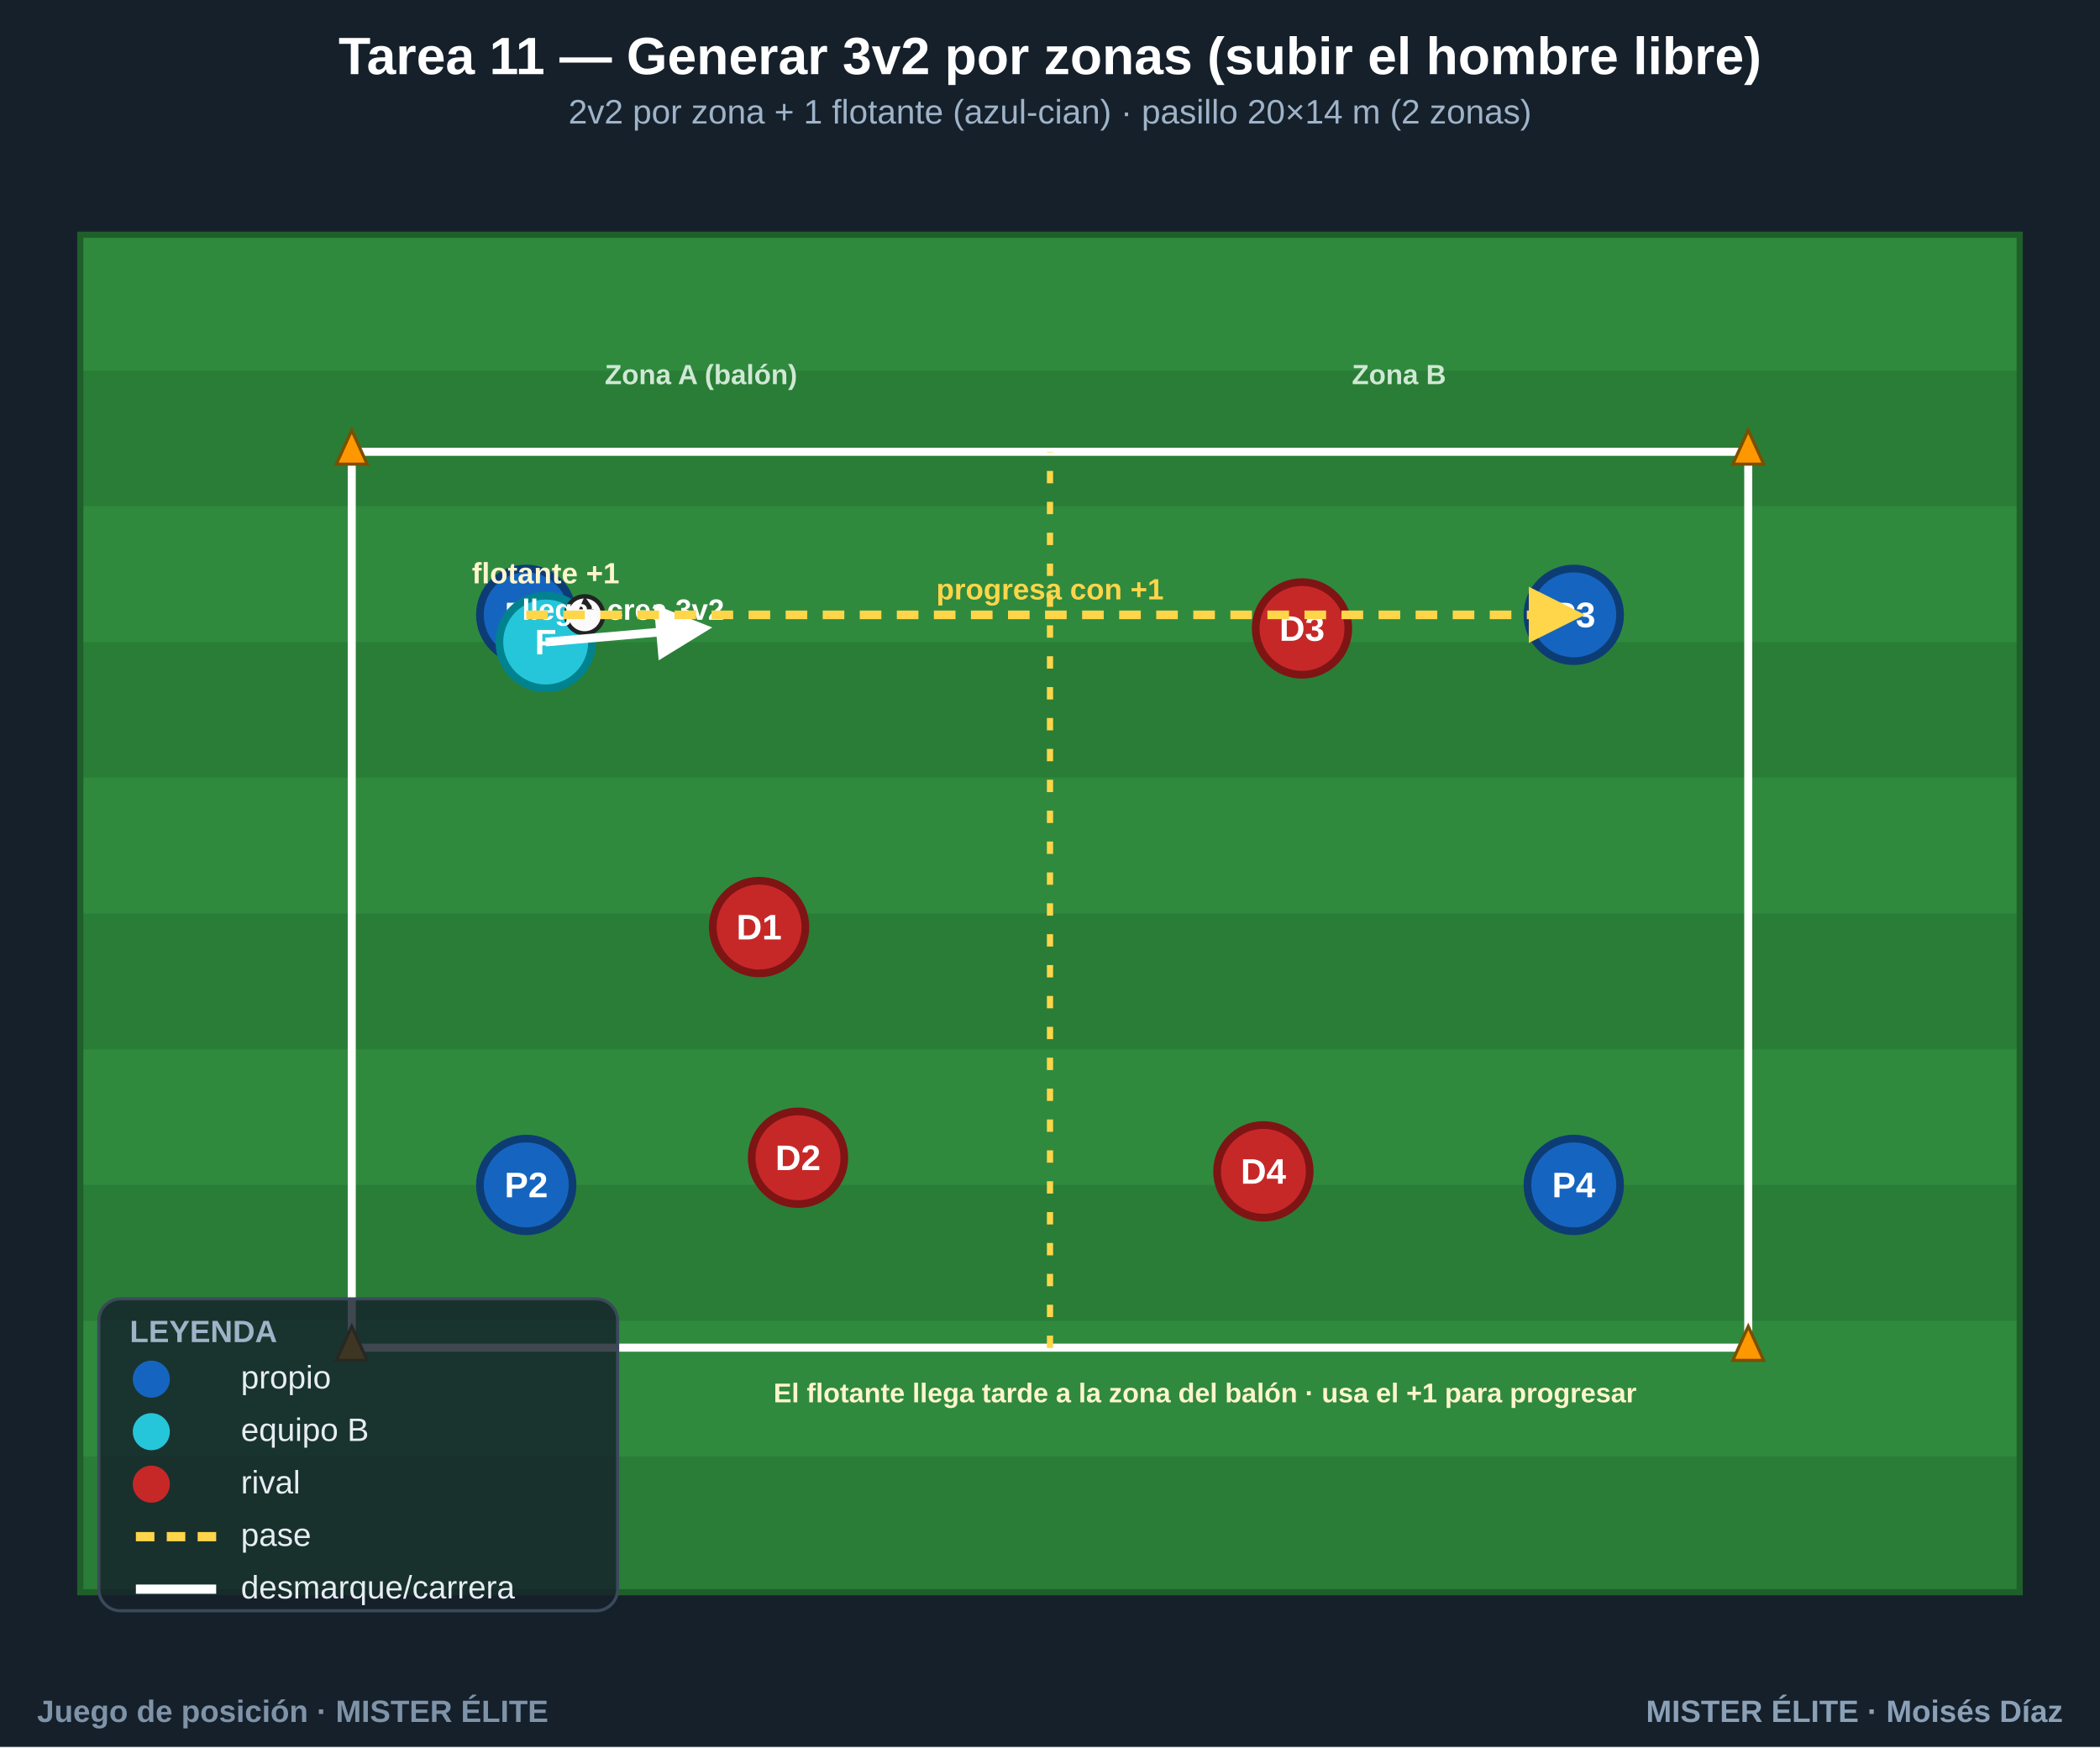
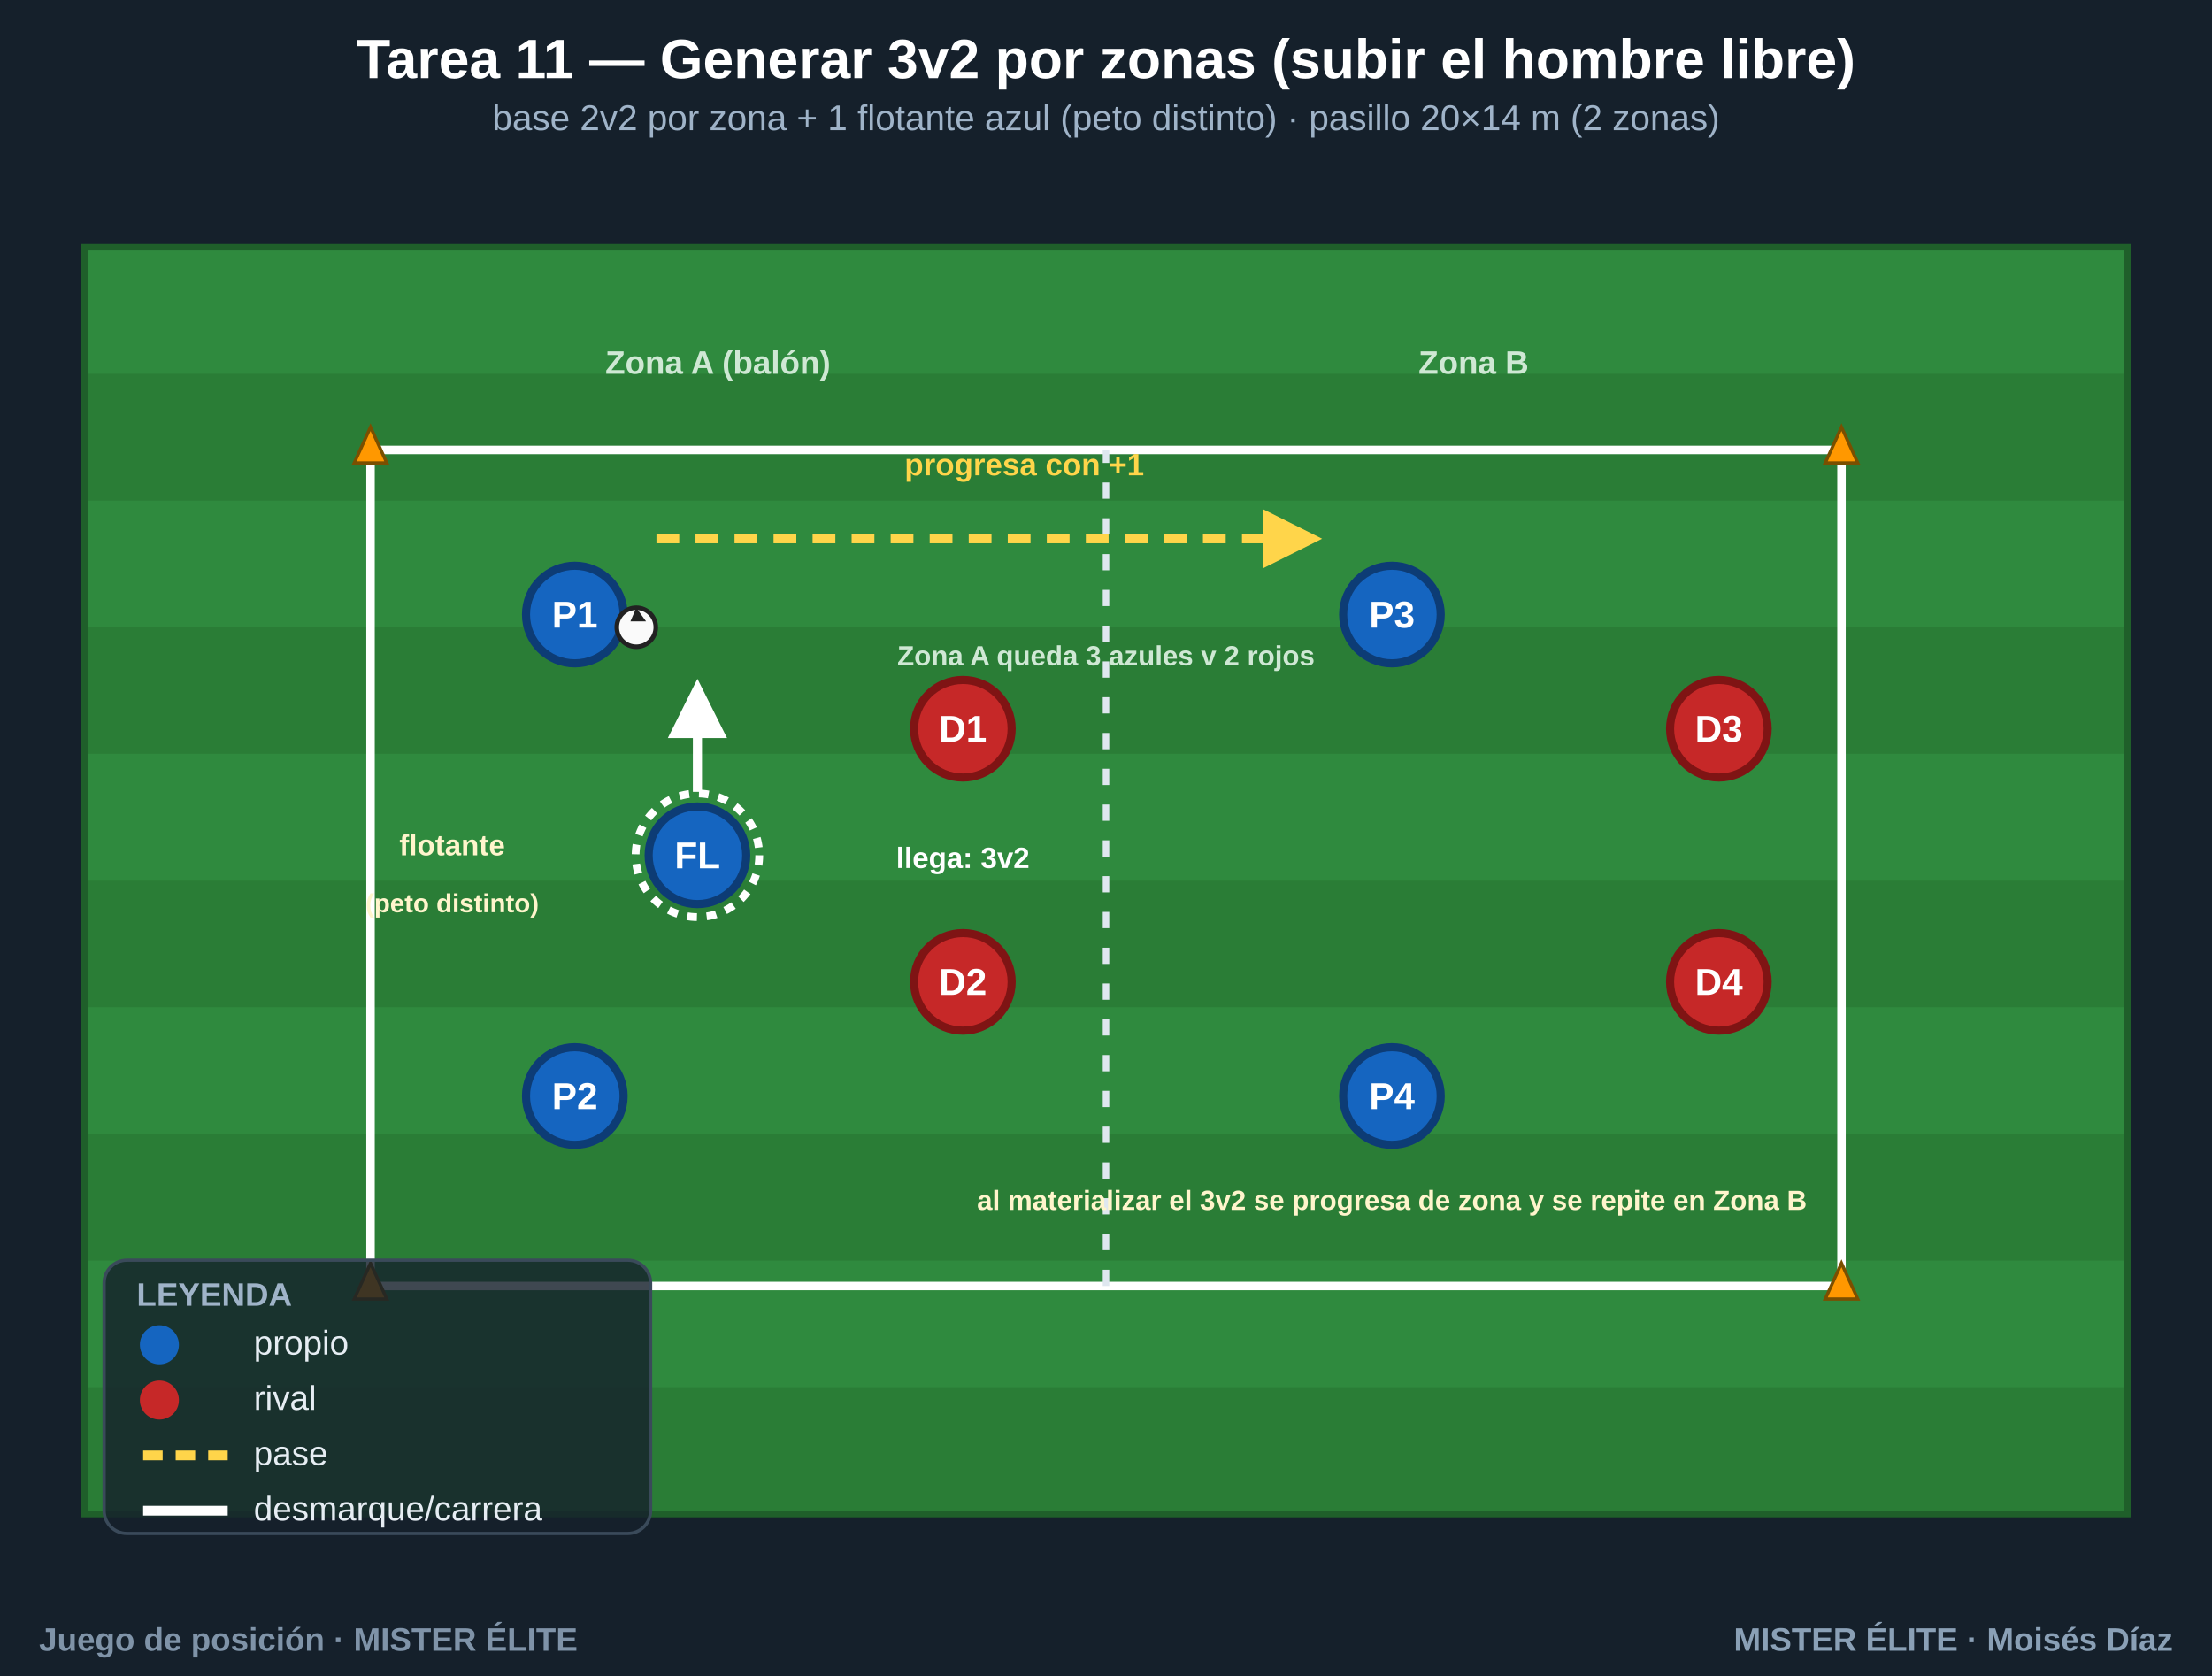
- <svg xmlns="http://www.w3.org/2000/svg" viewBox="0 0 680 566" width="680" height="566" font-family="Segoe UI,Arial,sans-serif">
+ <svg xmlns="http://www.w3.org/2000/svg" viewBox="0 0 680 515" width="680" height="515" font-family="Segoe UI,Arial,sans-serif">
  <defs>
    <marker id="ah_pass" viewBox="0 0 10 10" refX="8" refY="5" markerWidth="6.5" markerHeight="6.5" orient="auto-start-reverse">
      <path d="M0,0 L10,5 L0,10 z" fill="#ffd54a" />
    </marker>
    <marker id="ah_run" viewBox="0 0 10 10" refX="8" refY="5" markerWidth="6.5" markerHeight="6.5" orient="auto-start-reverse">
      <path d="M0,0 L10,5 L0,10 z" fill="#ffffff" />
    </marker>
    <marker id="ah_drive" viewBox="0 0 10 10" refX="8" refY="5" markerWidth="6.5" markerHeight="6.5" orient="auto-start-reverse">
      <path d="M0,0 L10,5 L0,10 z" fill="#7ee0ff" />
    </marker>
    <marker id="ah_white" viewBox="0 0 10 10" refX="8" refY="5" markerWidth="6.5" markerHeight="6.5" orient="auto-start-reverse">
      <path d="M0,0 L10,5 L0,10 z" fill="#ffffff" />
    </marker>
  </defs>
-   <rect x="0.0" y="0.0" width="680.0" height="565.6" fill="#15202b" />
-   <rect x="26.0" y="76.0" width="628.0" height="44.5" fill="#2f8a3e" />
-   <rect x="26.0" y="120.0" width="628.0" height="44.5" fill="#2a7d36" />
-   <rect x="26.0" y="163.9" width="628.0" height="44.5" fill="#2f8a3e" />
-   <rect x="26.0" y="207.9" width="628.0" height="44.5" fill="#2a7d36" />
-   <rect x="26.0" y="251.8" width="628.0" height="44.5" fill="#2f8a3e" />
-   <rect x="26.0" y="295.8" width="628.0" height="44.5" fill="#2a7d36" />
-   <rect x="26.0" y="339.8" width="628.0" height="44.5" fill="#2f8a3e" />
-   <rect x="26.0" y="383.7" width="628.0" height="44.5" fill="#2a7d36" />
-   <rect x="26.0" y="427.7" width="628.0" height="44.5" fill="#2f8a3e" />
-   <rect x="26.0" y="471.6" width="628.0" height="44.5" fill="#2a7d36" />
-   <rect x="26.0" y="76.0" width="628.0" height="439.6" fill="none" stroke="#1f5f2a" stroke-width="2" />
+   <rect x="0.0" y="0.0" width="680.0" height="515.4" fill="#15202b" />
+   <rect x="26.0" y="76.0" width="628.0" height="39.4" fill="#2f8a3e" />
+   <rect x="26.0" y="114.9" width="628.0" height="39.4" fill="#2a7d36" />
+   <rect x="26.0" y="153.9" width="628.0" height="39.4" fill="#2f8a3e" />
+   <rect x="26.0" y="192.8" width="628.0" height="39.4" fill="#2a7d36" />
+   <rect x="26.0" y="231.7" width="628.0" height="39.4" fill="#2f8a3e" />
+   <rect x="26.0" y="270.7" width="628.0" height="39.4" fill="#2a7d36" />
+   <rect x="26.0" y="309.6" width="628.0" height="39.4" fill="#2f8a3e" />
+   <rect x="26.0" y="348.6" width="628.0" height="39.4" fill="#2a7d36" />
+   <rect x="26.0" y="387.5" width="628.0" height="39.4" fill="#2f8a3e" />
+   <rect x="26.0" y="426.4" width="628.0" height="39.4" fill="#2a7d36" />
+   <rect x="26.0" y="76.0" width="628.0" height="389.4" fill="none" stroke="#1f5f2a" stroke-width="2" />
  <rect x="0.0" y="0.0" width="680.0" height="50.0" fill="#15202b" />
  <text x="340.0" y="24.0" font-family="Segoe UI,Arial,sans-serif" font-size="17" font-weight="800" fill="#ffffff" text-anchor="middle">Tarea 11 — Generar 3v2 por zonas (subir el hombre libre)</text>
-   <text x="340.0" y="40.0" font-family="Segoe UI,Arial,sans-serif" font-size="11" font-weight="500" fill="#9fb3c8" text-anchor="middle">2v2 por zona + 1 flotante (azul-cian) · pasillo 20×14 m (2 zonas)</text>
-   <rect x="0.0" y="541.6" width="680.0" height="24.0" fill="#15202b" />
-   <text x="668.0" y="557.6" font-family="Segoe UI,Arial,sans-serif" font-size="10" font-weight="700" fill="#8aa0b6" text-anchor="end">MISTER ÉLITE · Moisés Díaz</text>
-   <text x="12.0" y="557.6" font-family="Segoe UI,Arial,sans-serif" font-size="10" font-weight="600" fill="#7f93a8" text-anchor="start">Juego de posición · MISTER ÉLITE</text>
-   <rect x="113.9" y="146.3" width="452.2" height="290.1" rx="3" fill="none" stroke="#ffffff" stroke-width="2.6" />
-   <path d="M113.9,429.5 l5,11 l-10,0 z" fill="#ff9800" stroke="#7a4f00" stroke-width="1" />
-   <path d="M113.9,139.3 l5,11 l-10,0 z" fill="#ff9800" stroke="#7a4f00" stroke-width="1" />
-   <path d="M566.1,429.5 l5,11 l-10,0 z" fill="#ff9800" stroke="#7a4f00" stroke-width="1" />
-   <path d="M566.1,139.3 l5,11 l-10,0 z" fill="#ff9800" stroke="#7a4f00" stroke-width="1" />
-   <line x1="340.0" y1="436.5" x2="340.0" y2="146.3" stroke="#ffd54a" stroke-width="2.0" stroke-dasharray="4 6" opacity="1" />
-   <text x="227.0" y="124.4" font-family="Segoe UI,Arial,sans-serif" font-size="9" font-weight="600" fill="#cfe8d4" text-anchor="middle">Zona A (balón)</text>
-   <text x="453.0" y="124.4" font-family="Segoe UI,Arial,sans-serif" font-size="9" font-weight="600" fill="#cfe8d4" text-anchor="middle">Zona B</text>
+   <text x="340.0" y="40.0" font-family="Segoe UI,Arial,sans-serif" font-size="11" font-weight="500" fill="#9fb3c8" text-anchor="middle">base 2v2 por zona + 1 flotante azul (peto distinto) · pasillo 20×14 m (2 zonas)</text>
+   <rect x="0.0" y="491.4" width="680.0" height="24.0" fill="#15202b" />
+   <text x="668.0" y="507.4" font-family="Segoe UI,Arial,sans-serif" font-size="10" font-weight="700" fill="#8aa0b6" text-anchor="end">MISTER ÉLITE · Moisés Díaz</text>
+   <text x="12.0" y="507.4" font-family="Segoe UI,Arial,sans-serif" font-size="10" font-weight="600" fill="#7f93a8" text-anchor="start">Juego de posición · MISTER ÉLITE</text>
+   <rect x="113.9" y="138.3" width="452.2" height="257.0" rx="3" fill="none" stroke="#ffffff" stroke-width="2.6" />
+   <path d="M113.9,388.3 l5,11 l-10,0 z" fill="#ff9800" stroke="#7a4f00" stroke-width="1" />
+   <path d="M113.9,131.3 l5,11 l-10,0 z" fill="#ff9800" stroke="#7a4f00" stroke-width="1" />
+   <path d="M566.1,388.3 l5,11 l-10,0 z" fill="#ff9800" stroke="#7a4f00" stroke-width="1" />
+   <path d="M566.1,131.3 l5,11 l-10,0 z" fill="#ff9800" stroke="#7a4f00" stroke-width="1" />
+   <line x1="340.0" y1="395.3" x2="340.0" y2="138.3" stroke="#dfe7ef" stroke-width="2.0" stroke-dasharray="5 6" opacity="1" />
+   <text x="220.7" y="114.9" font-family="Segoe UI,Arial,sans-serif" font-size="10" font-weight="700" fill="#cfe8d4" text-anchor="middle">Zona A (balón)</text>
+   <text x="453.0" y="114.9" font-family="Segoe UI,Arial,sans-serif" font-size="10" font-weight="700" fill="#cfe8d4" text-anchor="middle">Zona B</text>
  <g>
-     <circle cx="170.4" cy="199.1" r="15" fill="#1565c0" stroke="#0d3c75" stroke-width="2.5" />
-     <text x="170.4" y="203.1" font-family="Segoe UI,Arial" font-size="11.5" font-weight="800" fill="#fff" text-anchor="middle">P1</text>
+     <circle cx="176.7" cy="188.9" r="15" fill="#1565c0" stroke="#0d3c75" stroke-width="2.5" />
+     <text x="176.7" y="192.9" font-family="Segoe UI,Arial" font-size="11.5" font-weight="800" fill="#fff" text-anchor="middle">P1</text>
  </g>
  <g>
-     <circle cx="170.4" cy="383.7" r="15" fill="#1565c0" stroke="#0d3c75" stroke-width="2.5" />
-     <text x="170.4" y="387.7" font-family="Segoe UI,Arial" font-size="11.5" font-weight="800" fill="#fff" text-anchor="middle">P2</text>
+     <circle cx="176.7" cy="336.9" r="15" fill="#1565c0" stroke="#0d3c75" stroke-width="2.5" />
+     <text x="176.7" y="340.9" font-family="Segoe UI,Arial" font-size="11.5" font-weight="800" fill="#fff" text-anchor="middle">P2</text>
  </g>
  <g>
-     <circle cx="245.8" cy="300.2" r="15" fill="#c62828" stroke="#7f1414" stroke-width="2.5" />
-     <text x="245.8" y="304.2" font-family="Segoe UI,Arial" font-size="11.5" font-weight="800" fill="#fff" text-anchor="middle">D1</text>
+     <circle cx="296.0" cy="224.0" r="15" fill="#c62828" stroke="#7f1414" stroke-width="2.5" />
+     <text x="296.0" y="228.0" font-family="Segoe UI,Arial" font-size="11.5" font-weight="800" fill="#fff" text-anchor="middle">D1</text>
  </g>
  <g>
-     <circle cx="258.4" cy="374.9" r="15" fill="#c62828" stroke="#7f1414" stroke-width="2.5" />
-     <text x="258.4" y="378.9" font-family="Segoe UI,Arial" font-size="11.5" font-weight="800" fill="#fff" text-anchor="middle">D2</text>
+     <circle cx="296.0" cy="301.8" r="15" fill="#c62828" stroke="#7f1414" stroke-width="2.5" />
+     <text x="296.0" y="305.8" font-family="Segoe UI,Arial" font-size="11.5" font-weight="800" fill="#fff" text-anchor="middle">D2</text>
  </g>
  <g>
-     <circle cx="509.6" cy="199.1" r="15" fill="#1565c0" stroke="#0d3c75" stroke-width="2.5" />
-     <text x="509.6" y="203.1" font-family="Segoe UI,Arial" font-size="11.5" font-weight="800" fill="#fff" text-anchor="middle">P3</text>
+     <circle cx="427.9" cy="188.9" r="15" fill="#1565c0" stroke="#0d3c75" stroke-width="2.5" />
+     <text x="427.9" y="192.9" font-family="Segoe UI,Arial" font-size="11.5" font-weight="800" fill="#fff" text-anchor="middle">P3</text>
  </g>
  <g>
-     <circle cx="509.6" cy="383.7" r="15" fill="#1565c0" stroke="#0d3c75" stroke-width="2.5" />
-     <text x="509.6" y="387.7" font-family="Segoe UI,Arial" font-size="11.5" font-weight="800" fill="#fff" text-anchor="middle">P4</text>
+     <circle cx="427.9" cy="336.9" r="15" fill="#1565c0" stroke="#0d3c75" stroke-width="2.5" />
+     <text x="427.9" y="340.9" font-family="Segoe UI,Arial" font-size="11.5" font-weight="800" fill="#fff" text-anchor="middle">P4</text>
  </g>
  <g>
-     <circle cx="421.6" cy="203.5" r="15" fill="#c62828" stroke="#7f1414" stroke-width="2.5" />
-     <text x="421.6" y="207.5" font-family="Segoe UI,Arial" font-size="11.5" font-weight="800" fill="#fff" text-anchor="middle">D3</text>
+     <circle cx="528.4" cy="224.0" r="15" fill="#c62828" stroke="#7f1414" stroke-width="2.5" />
+     <text x="528.4" y="228.0" font-family="Segoe UI,Arial" font-size="11.5" font-weight="800" fill="#fff" text-anchor="middle">D3</text>
  </g>
  <g>
-     <circle cx="409.1" cy="379.3" r="15" fill="#c62828" stroke="#7f1414" stroke-width="2.5" />
-     <text x="409.1" y="383.3" font-family="Segoe UI,Arial" font-size="11.5" font-weight="800" fill="#fff" text-anchor="middle">D4</text>
+     <circle cx="528.4" cy="301.8" r="15" fill="#c62828" stroke="#7f1414" stroke-width="2.5" />
+     <text x="528.4" y="305.8" font-family="Segoe UI,Arial" font-size="11.5" font-weight="800" fill="#fff" text-anchor="middle">D4</text>
  </g>
+   <circle cx="214.4" cy="262.9" r="19.0" fill="none" stroke="#ffffff" stroke-width="2.4" stroke-dasharray="3 3" />
  <g>
-     <circle cx="176.7" cy="207.9" r="15" fill="#26c6da" stroke="#00838f" stroke-width="2.5" />
-     <text x="176.7" y="211.9" font-family="Segoe UI,Arial" font-size="11.5" font-weight="800" fill="#fff" text-anchor="middle">F</text>
+     <circle cx="214.4" cy="262.9" r="15" fill="#1565c0" stroke="#0d3c75" stroke-width="2.5" />
+     <text x="214.4" y="266.9" font-family="Segoe UI,Arial" font-size="11.5" font-weight="800" fill="#fff" text-anchor="middle">FL</text>
  </g>
-   <text x="176.7" y="188.9" font-family="Segoe UI,Arial,sans-serif" font-size="9.5" font-weight="600" fill="#fff5cc" text-anchor="middle">flotante +1</text>
-   <circle cx="189.3" cy="199.1" r="6.0" fill="#fafafa" stroke="#222" stroke-width="1.4" />
-   <path d="M189.3,193.1 l3.0,4.2 l-4.8,0 z" fill="#222" />
-   <line x1="176.7" y1="207.9" x2="227.0" y2="203.5" stroke="#ffffff" stroke-width="2.8" marker-end="url(#ah_run)" />
-   <text x="201.8" y="200.7" font-family="Segoe UI,Arial,sans-serif" font-size="9.5" font-weight="700" fill="#ffffff" text-anchor="middle">llega: crea 3v2</text>
-   <line x1="170.4" y1="199.1" x2="509.6" y2="199.1" stroke="#ffd54a" stroke-width="2.8" stroke-dasharray="7 5" marker-end="url(#ah_pass)" />
-   <text x="340.0" y="194.1" font-family="Segoe UI,Arial,sans-serif" font-size="9.5" font-weight="700" fill="#ffd54a" text-anchor="middle">progresa con +1</text>
-   <text x="390.2" y="454.1" font-family="Segoe UI,Arial,sans-serif" font-size="8.8" font-weight="600" fill="#fff5cc" text-anchor="middle">El flotante llega tarde a la zona del balón · usa el +1 para progresar</text>
+   <text x="139.0" y="262.9" font-family="Segoe UI,Arial,sans-serif" font-size="9" font-weight="700" fill="#fff5cc" text-anchor="middle">flotante</text>
+   <text x="139.0" y="280.4" font-family="Segoe UI,Arial,sans-serif" font-size="8" font-weight="600" fill="#fff5cc" text-anchor="middle">(peto distinto)</text>
+   <circle cx="195.6" cy="192.8" r="6.0" fill="#fafafa" stroke="#222" stroke-width="1.4" />
+   <path d="M195.6,186.8 l3.0,4.2 l-4.8,0 z" fill="#222" />
+   <line x1="214.4" y1="243.4" x2="214.4" y2="212.3" stroke="#ffffff" stroke-width="2.8" marker-end="url(#ah_run)" />
+   <text x="296.0" y="266.8" font-family="Segoe UI,Arial,sans-serif" font-size="9" font-weight="700" fill="#ffffff" text-anchor="middle">llega: 3v2</text>
+   <text x="340.0" y="204.5" font-family="Segoe UI,Arial,sans-serif" font-size="8.5" font-weight="600" fill="#cfe8d4" text-anchor="middle">Zona A queda 3 azules v 2 rojos</text>
+   <line x1="201.8" y1="165.6" x2="402.8" y2="165.6" stroke="#ffd54a" stroke-width="2.8" stroke-dasharray="7 5" marker-end="url(#ah_pass)" />
+   <text x="314.9" y="146.1" font-family="Segoe UI,Arial,sans-serif" font-size="9.5" font-weight="700" fill="#ffd54a" text-anchor="middle">progresa con +1</text>
+   <text x="427.9" y="371.9" font-family="Segoe UI,Arial,sans-serif" font-size="8.5" font-weight="600" fill="#fff5cc" text-anchor="middle">al materializar el 3v2 se progresa de zona y se repite en Zona B</text>
  <g>
-     <rect x="32" y="420.6" width="168" height="101" rx="7" fill="#15202b" fill-opacity="0.82" stroke="#3a4a5a" stroke-width="1" />
-     <text x="42" y="434.6" font-family="Segoe UI,Arial" font-size="10" font-weight="800" fill="#9fb3c8">LEYENDA</text>
-     <circle cx="49" cy="446.6" r="6" fill="#1565c0" />
-     <text x="78" y="449.6" font-family="Segoe UI,Arial" font-size="10.5" fill="#e6edf3">propio</text>
-     <circle cx="49" cy="463.6" r="6" fill="#26c6da" />
-     <text x="78" y="466.6" font-family="Segoe UI,Arial" font-size="10.5" fill="#e6edf3">equipo B</text>
-     <circle cx="49" cy="480.6" r="6" fill="#c62828" />
-     <text x="78" y="483.6" font-family="Segoe UI,Arial" font-size="10.5" fill="#e6edf3">rival</text>
-     <line x1="44" y1="497.6" x2="70" y2="497.6" stroke="#ffd54a" stroke-width="3" stroke-dasharray="6 4" />
-     <text x="78" y="500.6" font-family="Segoe UI,Arial" font-size="10.5" fill="#e6edf3">pase</text>
-     <line x1="44" y1="514.6" x2="70" y2="514.6" stroke="#ffffff" stroke-width="3" />
-     <text x="78" y="517.6" font-family="Segoe UI,Arial" font-size="10.5" fill="#e6edf3">desmarque/carrera</text>
+     <rect x="32" y="387.36" width="168" height="84" rx="7" fill="#15202b" fill-opacity="0.82" stroke="#3a4a5a" stroke-width="1" />
+     <text x="42" y="401.36" font-family="Segoe UI,Arial" font-size="10" font-weight="800" fill="#9fb3c8">LEYENDA</text>
+     <circle cx="49" cy="413.36" r="6" fill="#1565c0" />
+     <text x="78" y="416.36" font-family="Segoe UI,Arial" font-size="10.5" fill="#e6edf3">propio</text>
+     <circle cx="49" cy="430.36" r="6" fill="#c62828" />
+     <text x="78" y="433.36" font-family="Segoe UI,Arial" font-size="10.5" fill="#e6edf3">rival</text>
+     <line x1="44" y1="447.36" x2="70" y2="447.36" stroke="#ffd54a" stroke-width="3" stroke-dasharray="6 4" />
+     <text x="78" y="450.36" font-family="Segoe UI,Arial" font-size="10.5" fill="#e6edf3">pase</text>
+     <line x1="44" y1="464.36" x2="70" y2="464.36" stroke="#ffffff" stroke-width="3" />
+     <text x="78" y="467.36" font-family="Segoe UI,Arial" font-size="10.5" fill="#e6edf3">desmarque/carrera</text>
  </g>
</svg>
